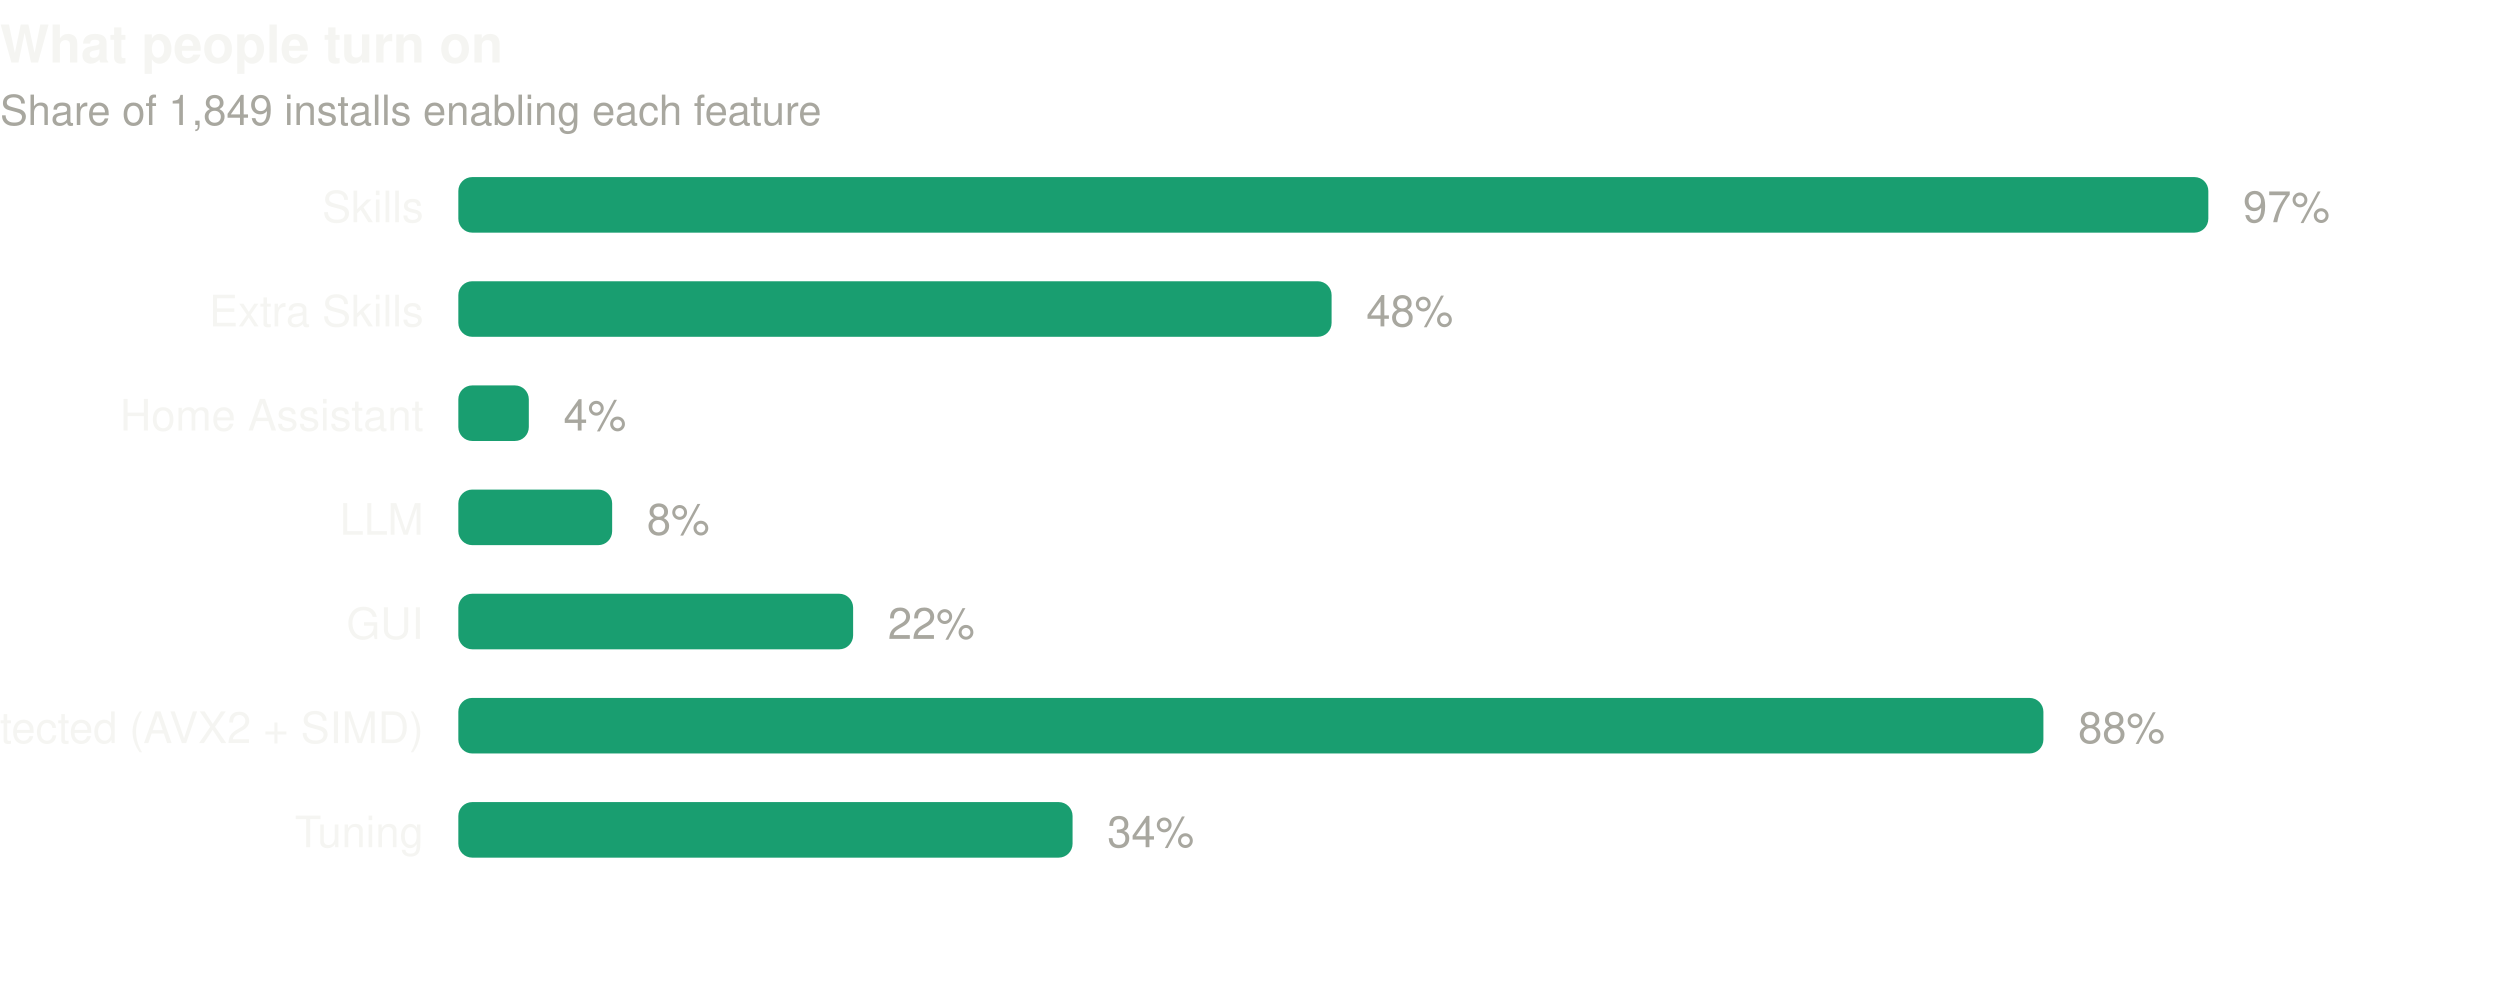
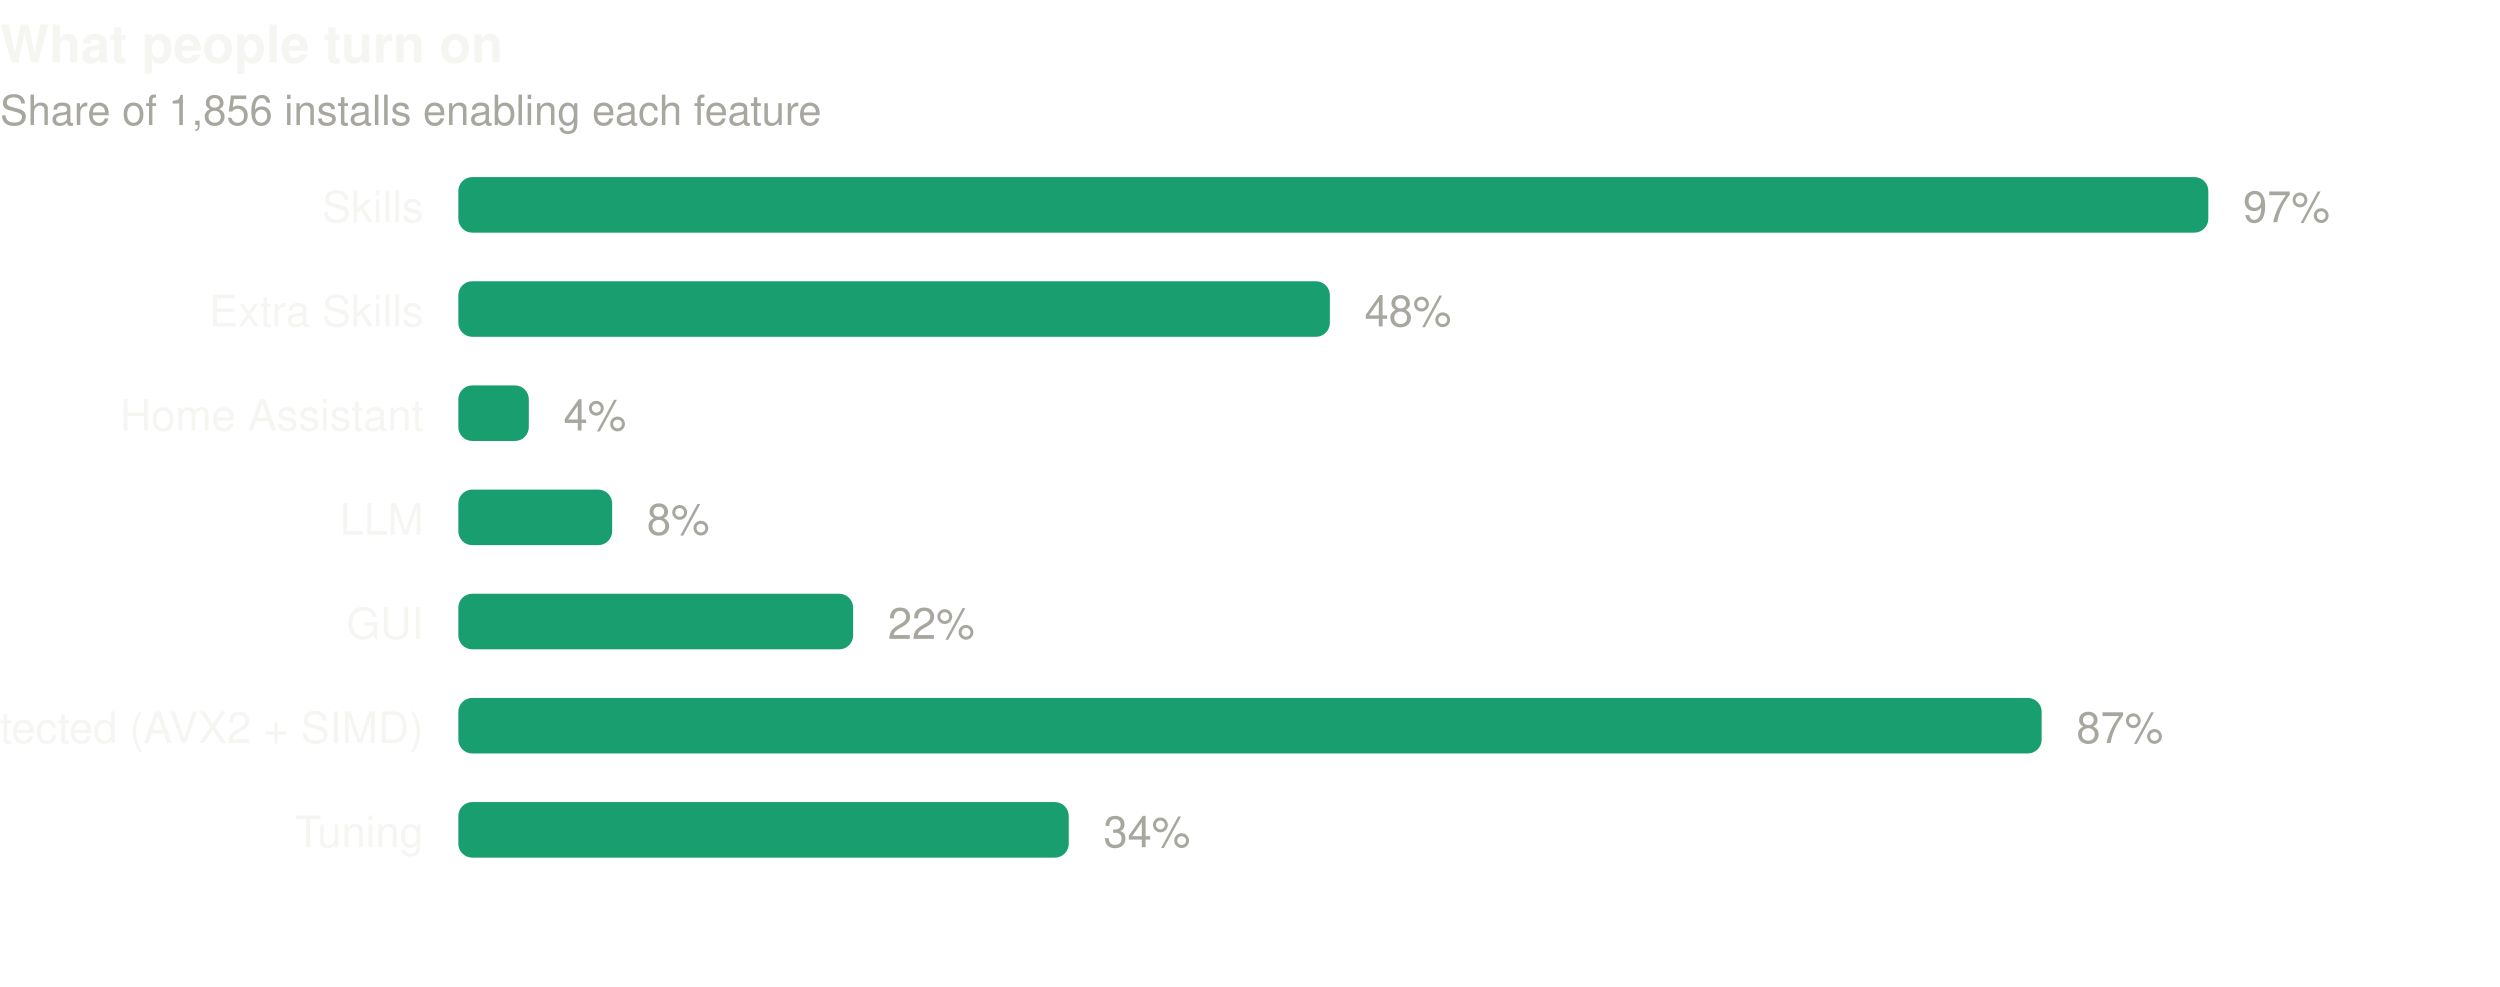
- <svg xmlns="http://www.w3.org/2000/svg" width="720" height="284" viewBox="0 0 720 284" role="img" aria-label="What people turn on. Share of 1,849 installs enabling each feature">
+ <svg xmlns="http://www.w3.org/2000/svg" width="720" height="284" viewBox="0 0 720 284" role="img" aria-label="What people turn on. Share of 1,856 installs enabling each feature">
  <text x="0" y="18" font-family="ui-sans-serif,-apple-system,BlinkMacSystemFont,'Segoe UI',Helvetica,Arial,sans-serif" font-size="15" font-weight="600" fill="#f5f5f2">What people turn on</text>
-   <text x="0" y="36" font-family="ui-sans-serif,-apple-system,BlinkMacSystemFont,'Segoe UI',Helvetica,Arial,sans-serif" font-size="12" fill="#a8a79f">Share of 1,849 installs enabling each feature</text>
+   <text x="0" y="36" font-family="ui-sans-serif,-apple-system,BlinkMacSystemFont,'Segoe UI',Helvetica,Arial,sans-serif" font-size="12" fill="#a8a79f">Share of 1,856 installs enabling each feature</text>
  <text x="122" y="64.0" text-anchor="end" font-family="ui-sans-serif,-apple-system,BlinkMacSystemFont,'Segoe UI',Helvetica,Arial,sans-serif" font-size="12.5" fill="#f5f5f2">Skills</text>
  <rect x="132" y="51.0" width="504.0" height="16" rx="4" fill="#199e70" />
  <text x="646.0" y="64.0" font-family="ui-sans-serif,-apple-system,BlinkMacSystemFont,'Segoe UI',Helvetica,Arial,sans-serif" font-size="12.5" fill="#a8a79f">97%</text>
  <text x="122" y="94.0" text-anchor="end" font-family="ui-sans-serif,-apple-system,BlinkMacSystemFont,'Segoe UI',Helvetica,Arial,sans-serif" font-size="12.5" fill="#f5f5f2">Extra Skills</text>
-   <rect x="132" y="81.0" width="251.5" height="16" rx="4" fill="#199e70" />
-   <text x="393.5" y="94.0" font-family="ui-sans-serif,-apple-system,BlinkMacSystemFont,'Segoe UI',Helvetica,Arial,sans-serif" font-size="12.5" fill="#a8a79f">48%</text>
+   <rect x="132" y="81.0" width="251.0" height="16" rx="4" fill="#199e70" />
+   <text x="393.0" y="94.0" font-family="ui-sans-serif,-apple-system,BlinkMacSystemFont,'Segoe UI',Helvetica,Arial,sans-serif" font-size="12.5" fill="#a8a79f">48%</text>
  <text x="122" y="124.0" text-anchor="end" font-family="ui-sans-serif,-apple-system,BlinkMacSystemFont,'Segoe UI',Helvetica,Arial,sans-serif" font-size="12.5" fill="#f5f5f2">Home Assistant</text>
  <rect x="132" y="111.0" width="20.3" height="16" rx="4" fill="#199e70" />
  <text x="162.3" y="124.0" font-family="ui-sans-serif,-apple-system,BlinkMacSystemFont,'Segoe UI',Helvetica,Arial,sans-serif" font-size="12.5" fill="#a8a79f">4%</text>
  <text x="122" y="154.0" text-anchor="end" font-family="ui-sans-serif,-apple-system,BlinkMacSystemFont,'Segoe UI',Helvetica,Arial,sans-serif" font-size="12.5" fill="#f5f5f2">LLM</text>
  <rect x="132" y="141.0" width="44.3" height="16" rx="4" fill="#199e70" />
  <text x="186.3" y="154.0" font-family="ui-sans-serif,-apple-system,BlinkMacSystemFont,'Segoe UI',Helvetica,Arial,sans-serif" font-size="12.5" fill="#a8a79f">8%</text>
  <text x="122" y="184.0" text-anchor="end" font-family="ui-sans-serif,-apple-system,BlinkMacSystemFont,'Segoe UI',Helvetica,Arial,sans-serif" font-size="12.5" fill="#f5f5f2">GUI</text>
  <rect x="132" y="171.0" width="113.7" height="16" rx="4" fill="#199e70" />
  <text x="255.7" y="184.0" font-family="ui-sans-serif,-apple-system,BlinkMacSystemFont,'Segoe UI',Helvetica,Arial,sans-serif" font-size="12.5" fill="#a8a79f">22%</text>
  <text x="122" y="214.0" text-anchor="end" font-family="ui-sans-serif,-apple-system,BlinkMacSystemFont,'Segoe UI',Helvetica,Arial,sans-serif" font-size="12.5" fill="#f5f5f2">CPU capability detected (AVX2 + SIMD)</text>
-   <rect x="132" y="201.0" width="456.5" height="16" rx="4" fill="#199e70" />
-   <text x="598.5" y="214.0" font-family="ui-sans-serif,-apple-system,BlinkMacSystemFont,'Segoe UI',Helvetica,Arial,sans-serif" font-size="12.5" fill="#a8a79f">88%</text>
+   <rect x="132" y="201.0" width="456.0" height="16" rx="4" fill="#199e70" />
+   <text x="598.0" y="214.0" font-family="ui-sans-serif,-apple-system,BlinkMacSystemFont,'Segoe UI',Helvetica,Arial,sans-serif" font-size="12.5" fill="#a8a79f">87%</text>
  <text x="122" y="244.0" text-anchor="end" font-family="ui-sans-serif,-apple-system,BlinkMacSystemFont,'Segoe UI',Helvetica,Arial,sans-serif" font-size="12.5" fill="#f5f5f2">Tuning</text>
-   <rect x="132" y="231.0" width="176.9" height="16" rx="4" fill="#199e70" />
-   <text x="318.9" y="244.0" font-family="ui-sans-serif,-apple-system,BlinkMacSystemFont,'Segoe UI',Helvetica,Arial,sans-serif" font-size="12.5" fill="#a8a79f">34%</text>
+   <rect x="132" y="231.0" width="175.8" height="16" rx="4" fill="#199e70" />
+   <text x="317.8" y="244.0" font-family="ui-sans-serif,-apple-system,BlinkMacSystemFont,'Segoe UI',Helvetica,Arial,sans-serif" font-size="12.5" fill="#a8a79f">34%</text>
</svg>
